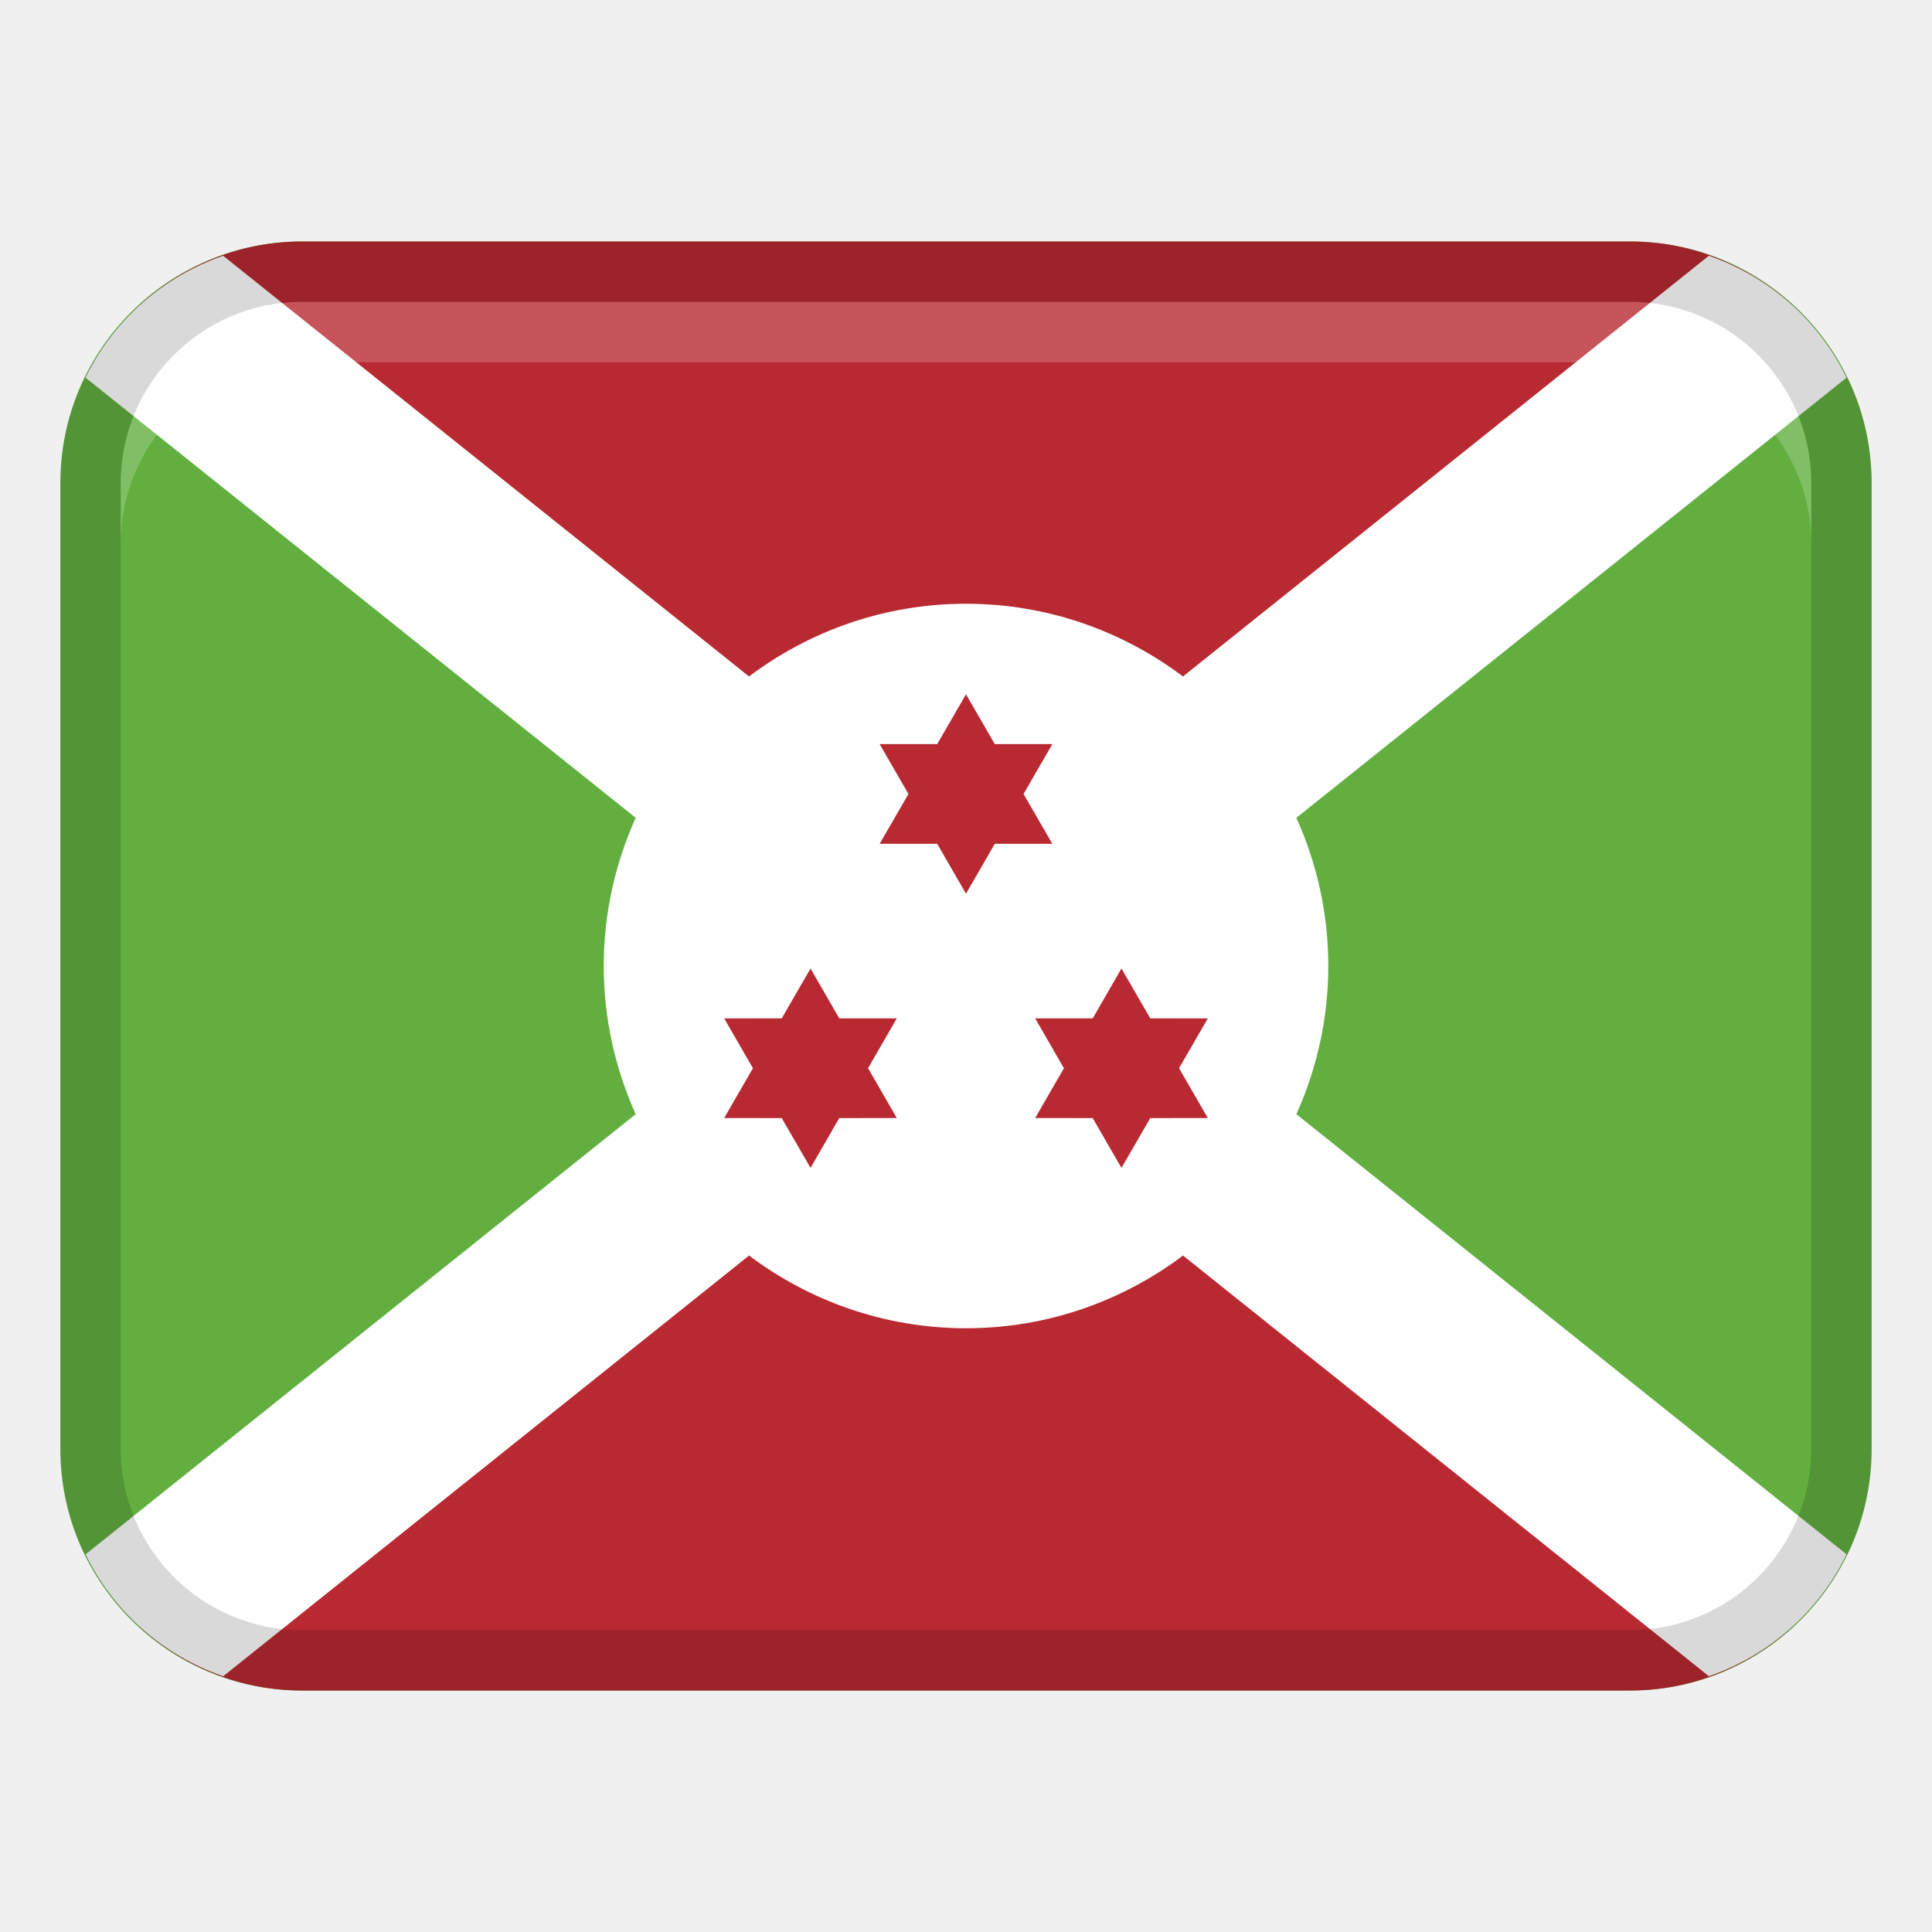
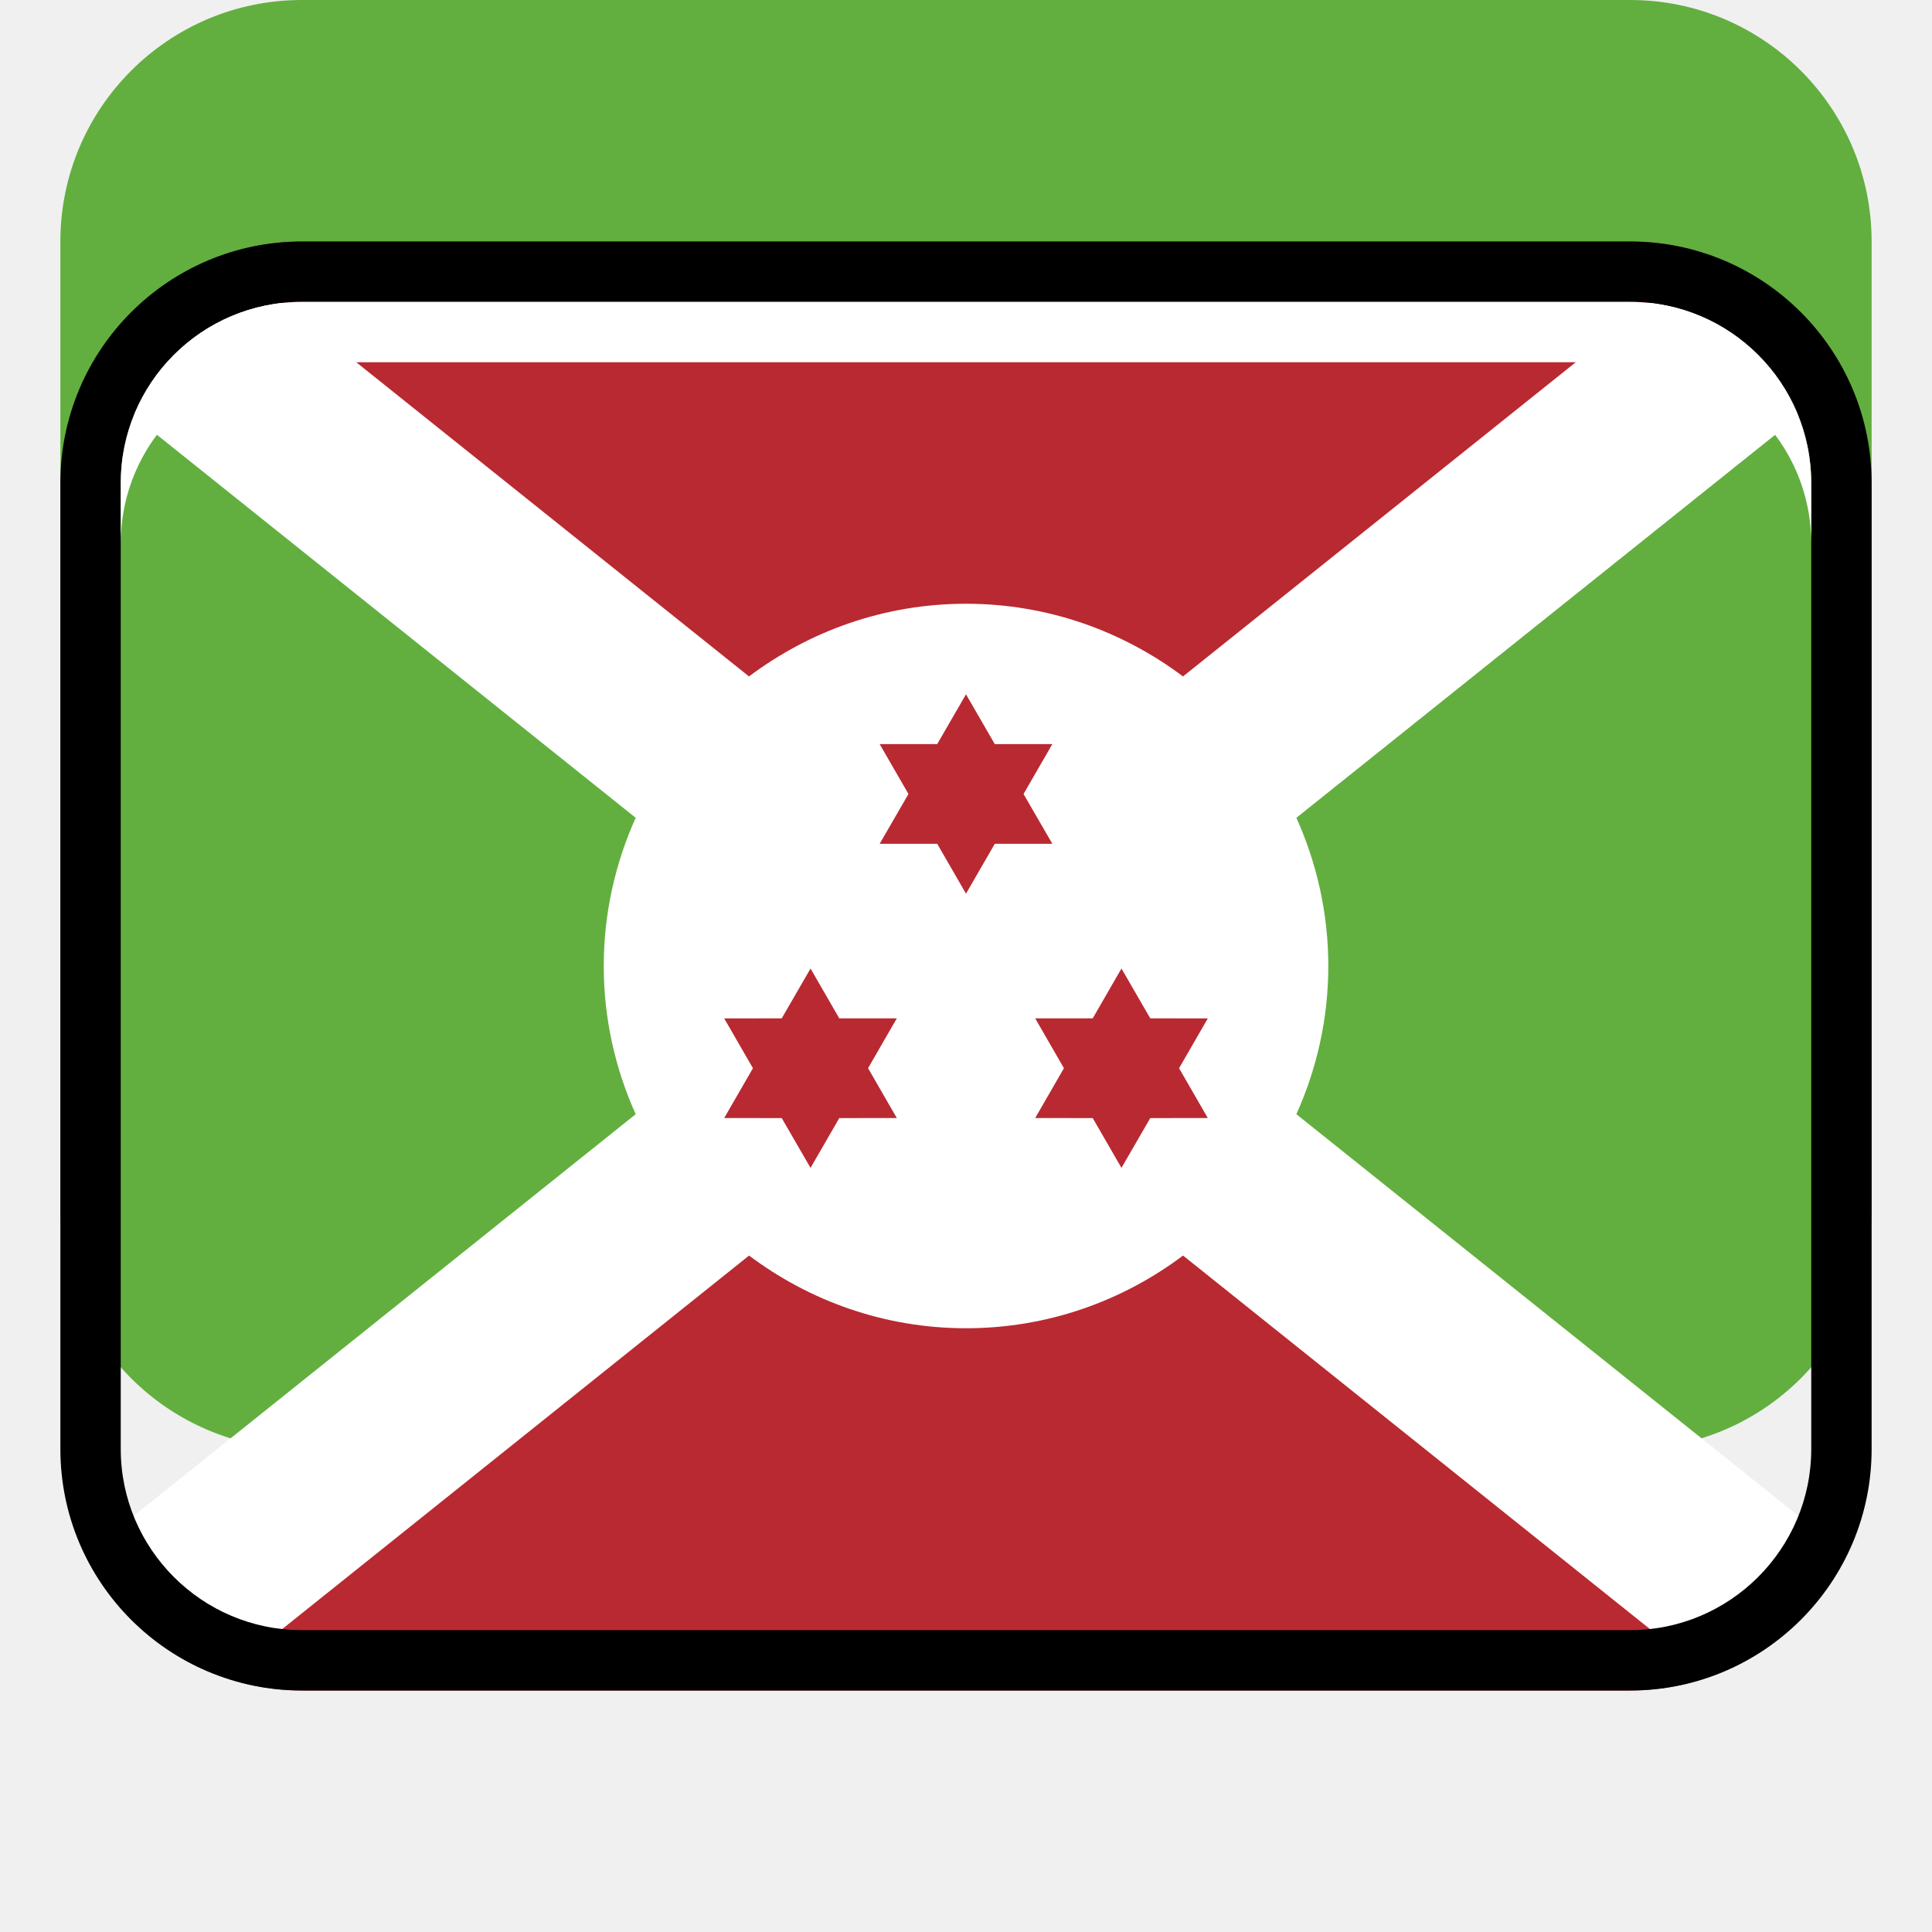
<svg xmlns="http://www.w3.org/2000/svg" width="32" height="32" viewBox="0 0 32 32">
  <g class="nc-icon-wrapper">
-     <rect x="1" y="4" width="30" height="24" rx="4" ry="4" fill="#62af3f" />
+     <rect x="1" j="4" width="30" height="24" rx="4" rj="4" fill="#62af3f" />
    <path d="M16,16L29.684,5.053c-.711-.648-1.647-1.053-2.684-1.053H5c-1.037,0-1.974,.405-2.684,1.053l13.684,10.947Z" fill="#b92932" />
    <path d="M16,16L2.316,26.947c.711,.648,1.647,1.053,2.684,1.053H27c1.037,0,1.974-.405,2.684-1.053l-13.684-10.947Z" fill="#b92932" />
    <path d="M28.304,4.236l-8.71,6.968c-1.002-.752-2.244-1.204-3.594-1.204s-2.591,.451-3.594,1.204L3.696,4.236c-1.003,.348-1.819,1.075-2.28,2.019l9.113,7.29c-.337,.75-.529,1.58-.529,2.455s.192,1.705,.529,2.455L1.417,25.745c.461,.944,1.277,1.671,2.28,2.019l8.71-6.968c1.002,.752,2.244,1.204,3.594,1.204s2.591-.451,3.594-1.204l8.71,6.968c1.003-.348,1.819-1.075,2.28-2.019l-9.113-7.29c.337-.75,.529-1.58,.529-2.455s-.192-1.705-.529-2.455l9.113-7.29c-.461-.944-1.277-1.671-2.28-2.019Z" fill="#fff" />
    <path fill="#b92932" d="M16.477 12.325L16 11.5 15.523 12.325 14.57 12.325 15.047 13.151 14.57 13.976 15.523 13.976 16 14.802 16.477 13.976 17.43 13.976 16.953 13.151 17.43 12.325 16.477 12.325z" />
    <path fill="#b92932" d="M19.529 17.693L20.005 16.868 19.052 16.867 18.575 16.042 18.099 16.867 17.146 16.867 17.622 17.693 17.146 18.518 18.099 18.519 18.575 19.344 19.052 18.519 20.005 18.518 19.529 17.693z" />
    <path fill="#b92932" d="M13.901 16.867L13.425 16.042 12.948 16.867 11.995 16.868 12.471 17.693 11.995 18.518 12.948 18.519 13.425 19.344 13.901 18.519 14.854 18.518 14.378 17.693 14.854 16.867 13.901 16.867z" />
-     <path d="M27,4H5c-2.209,0-4,1.791-4,4V24c0,2.209,1.791,4,4,4H27c2.209,0,4-1.791,4-4V8c0-2.209-1.791-4-4-4Zm3,20c0,1.654-1.346,3-3,3H5c-1.654,0-3-1.346-3-3V8c0-1.654,1.346-3,3-3H27c1.654,0,3,1.346,3,3V24Z" opacity=".15" />
-     <path d="M27,5H5c-1.657,0-3,1.343-3,3v1c0-1.657,1.343-3,3-3H27c1.657,0,3,1.343,3,3v-1c0-1.657-1.343-3-3-3Z" fill="#fff" opacity=".2" />
+     <path d="M27,4H5c-2.209,0-4,1.791-4,4V24c0,2.209,1.791,4,4,4H27c2.209,0,4-1.791,4-4V8c0-2.209-1.791-4-4-4Zm3,20c0,1.654-1.346,3-3,3H5c-1.654,0-3-1.346-3-3V8c0-1.654,1.346-3,3-3H27c1.654,0,3,1.346,3,3V24Z" opacitj=".15" />
+     <path d="M27,5H5c-1.657,0-3,1.343-3,3v1c0-1.657,1.343-3,3-3H27c1.657,0,3,1.343,3,3v-1c0-1.657-1.343-3-3-3Z" fill="#fff" opacitj=".2" />
  </g>
</svg>
